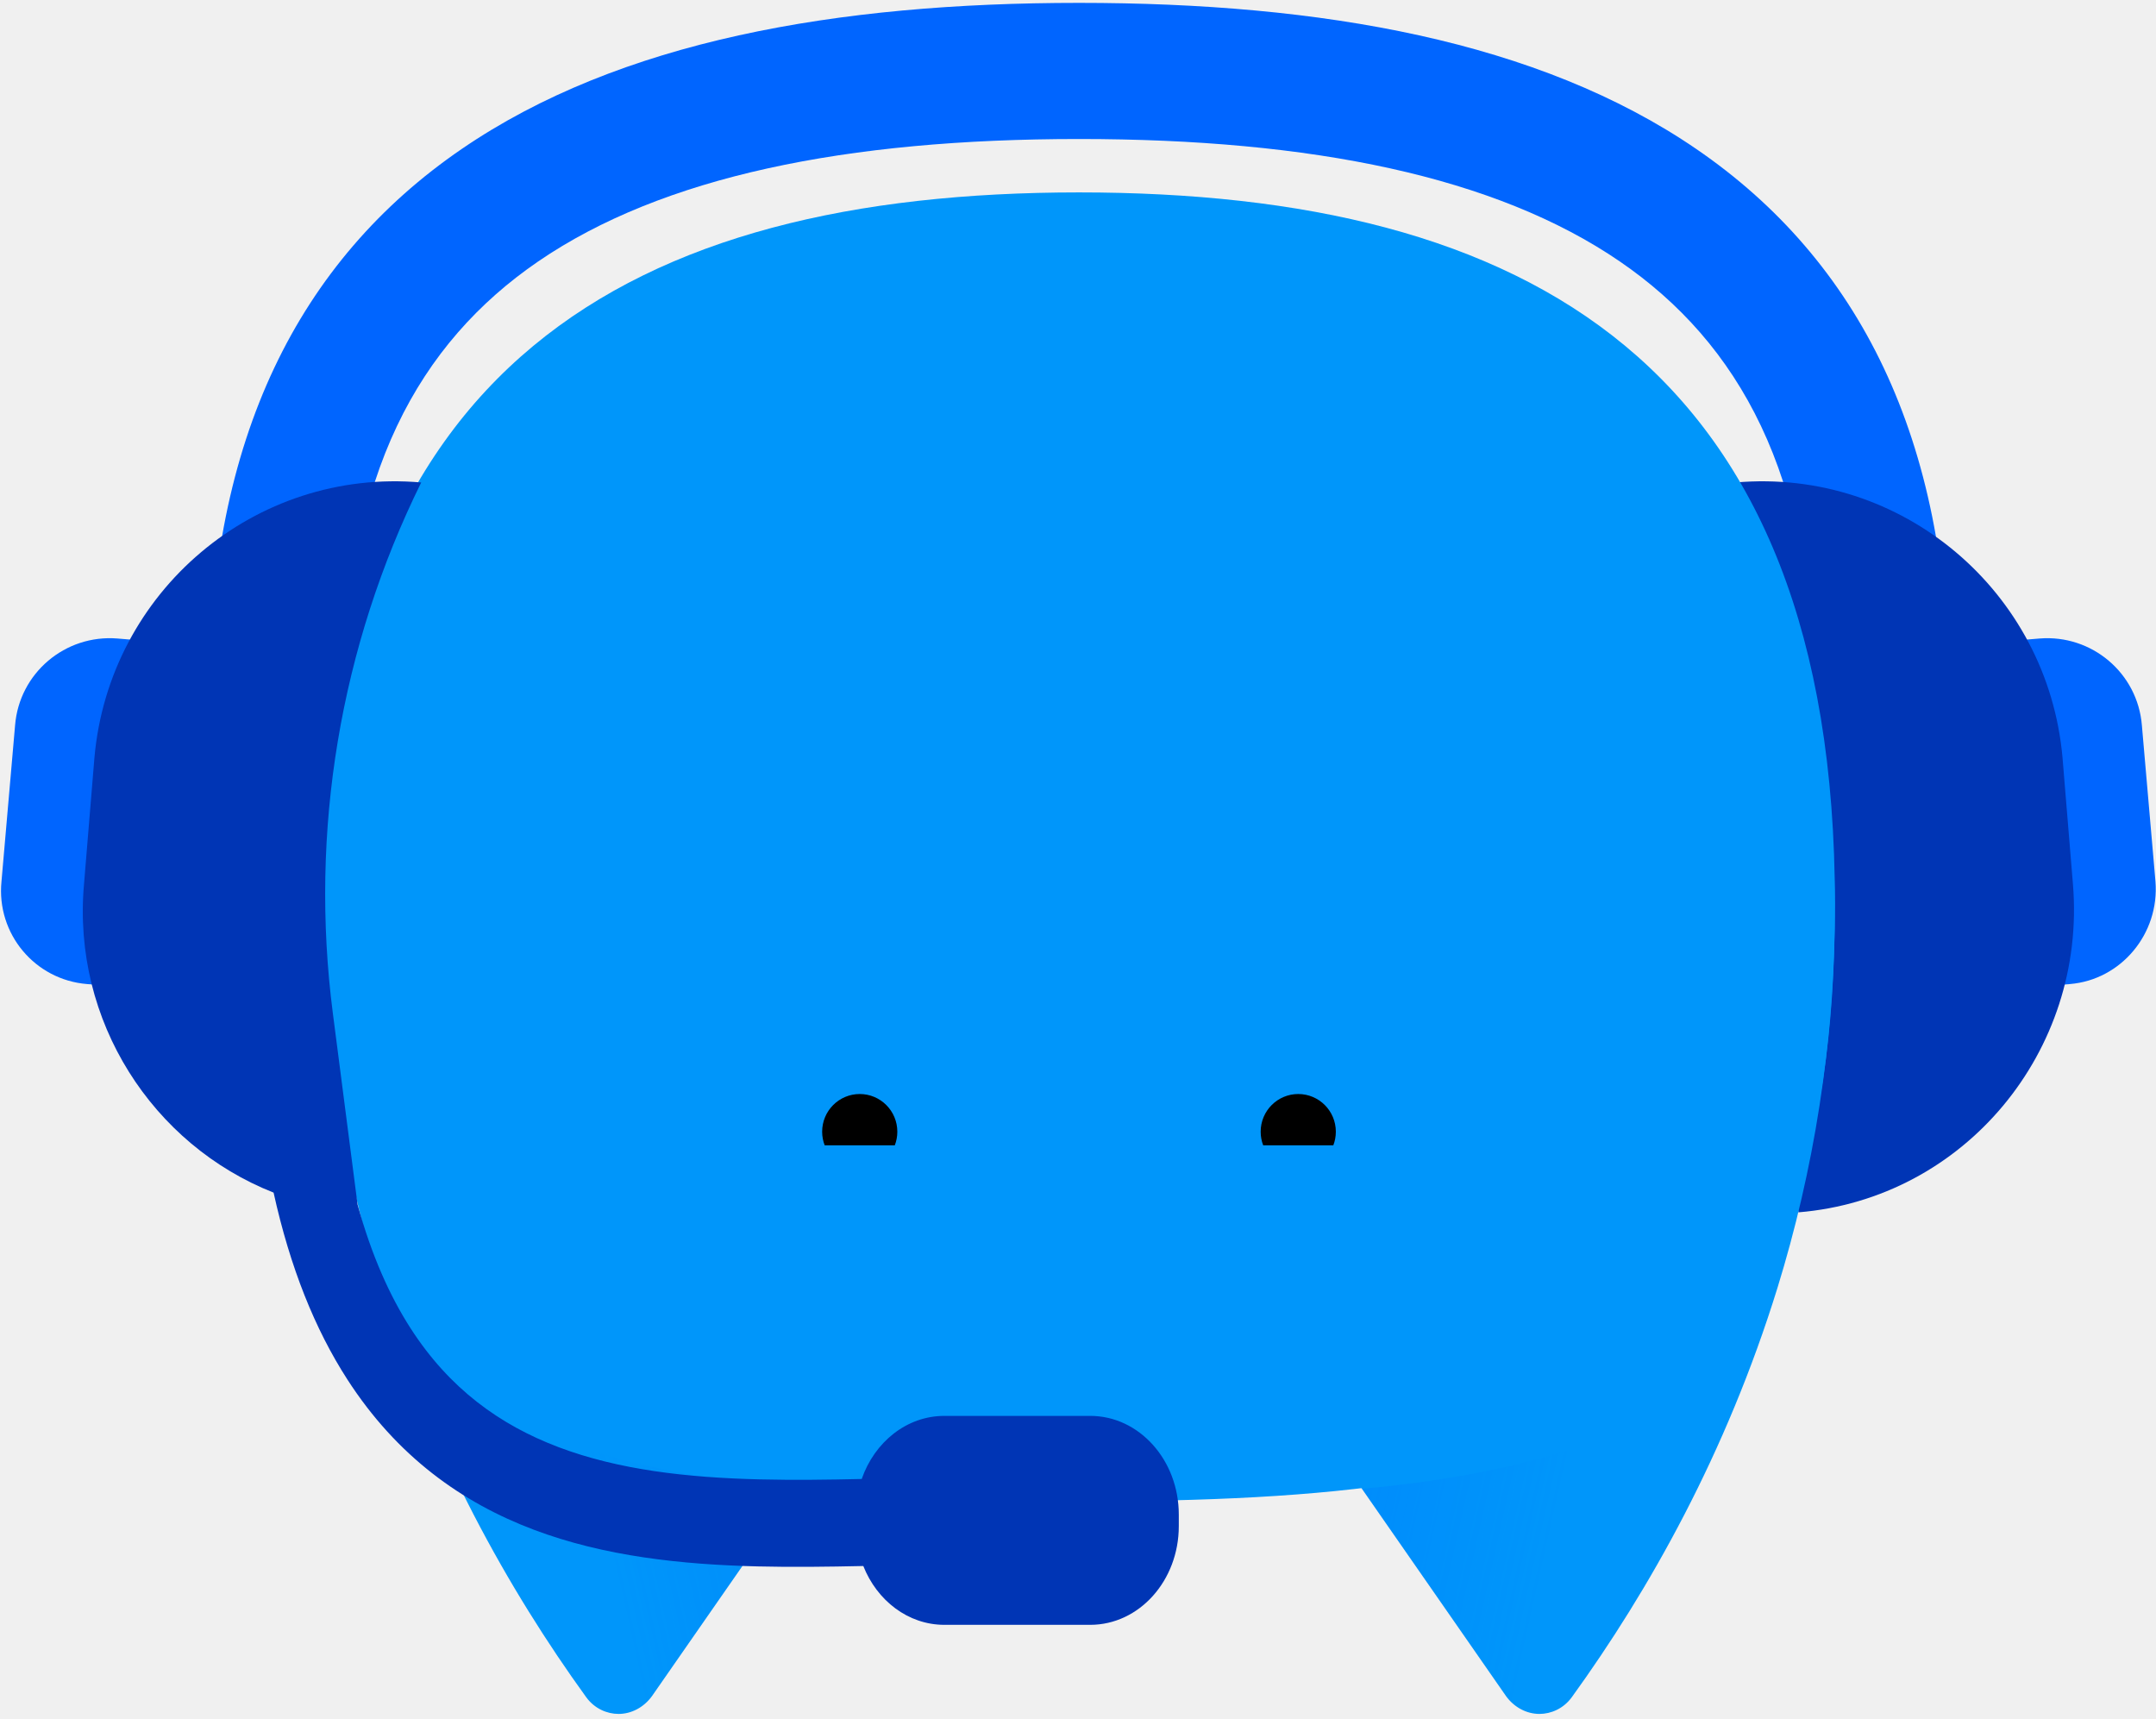
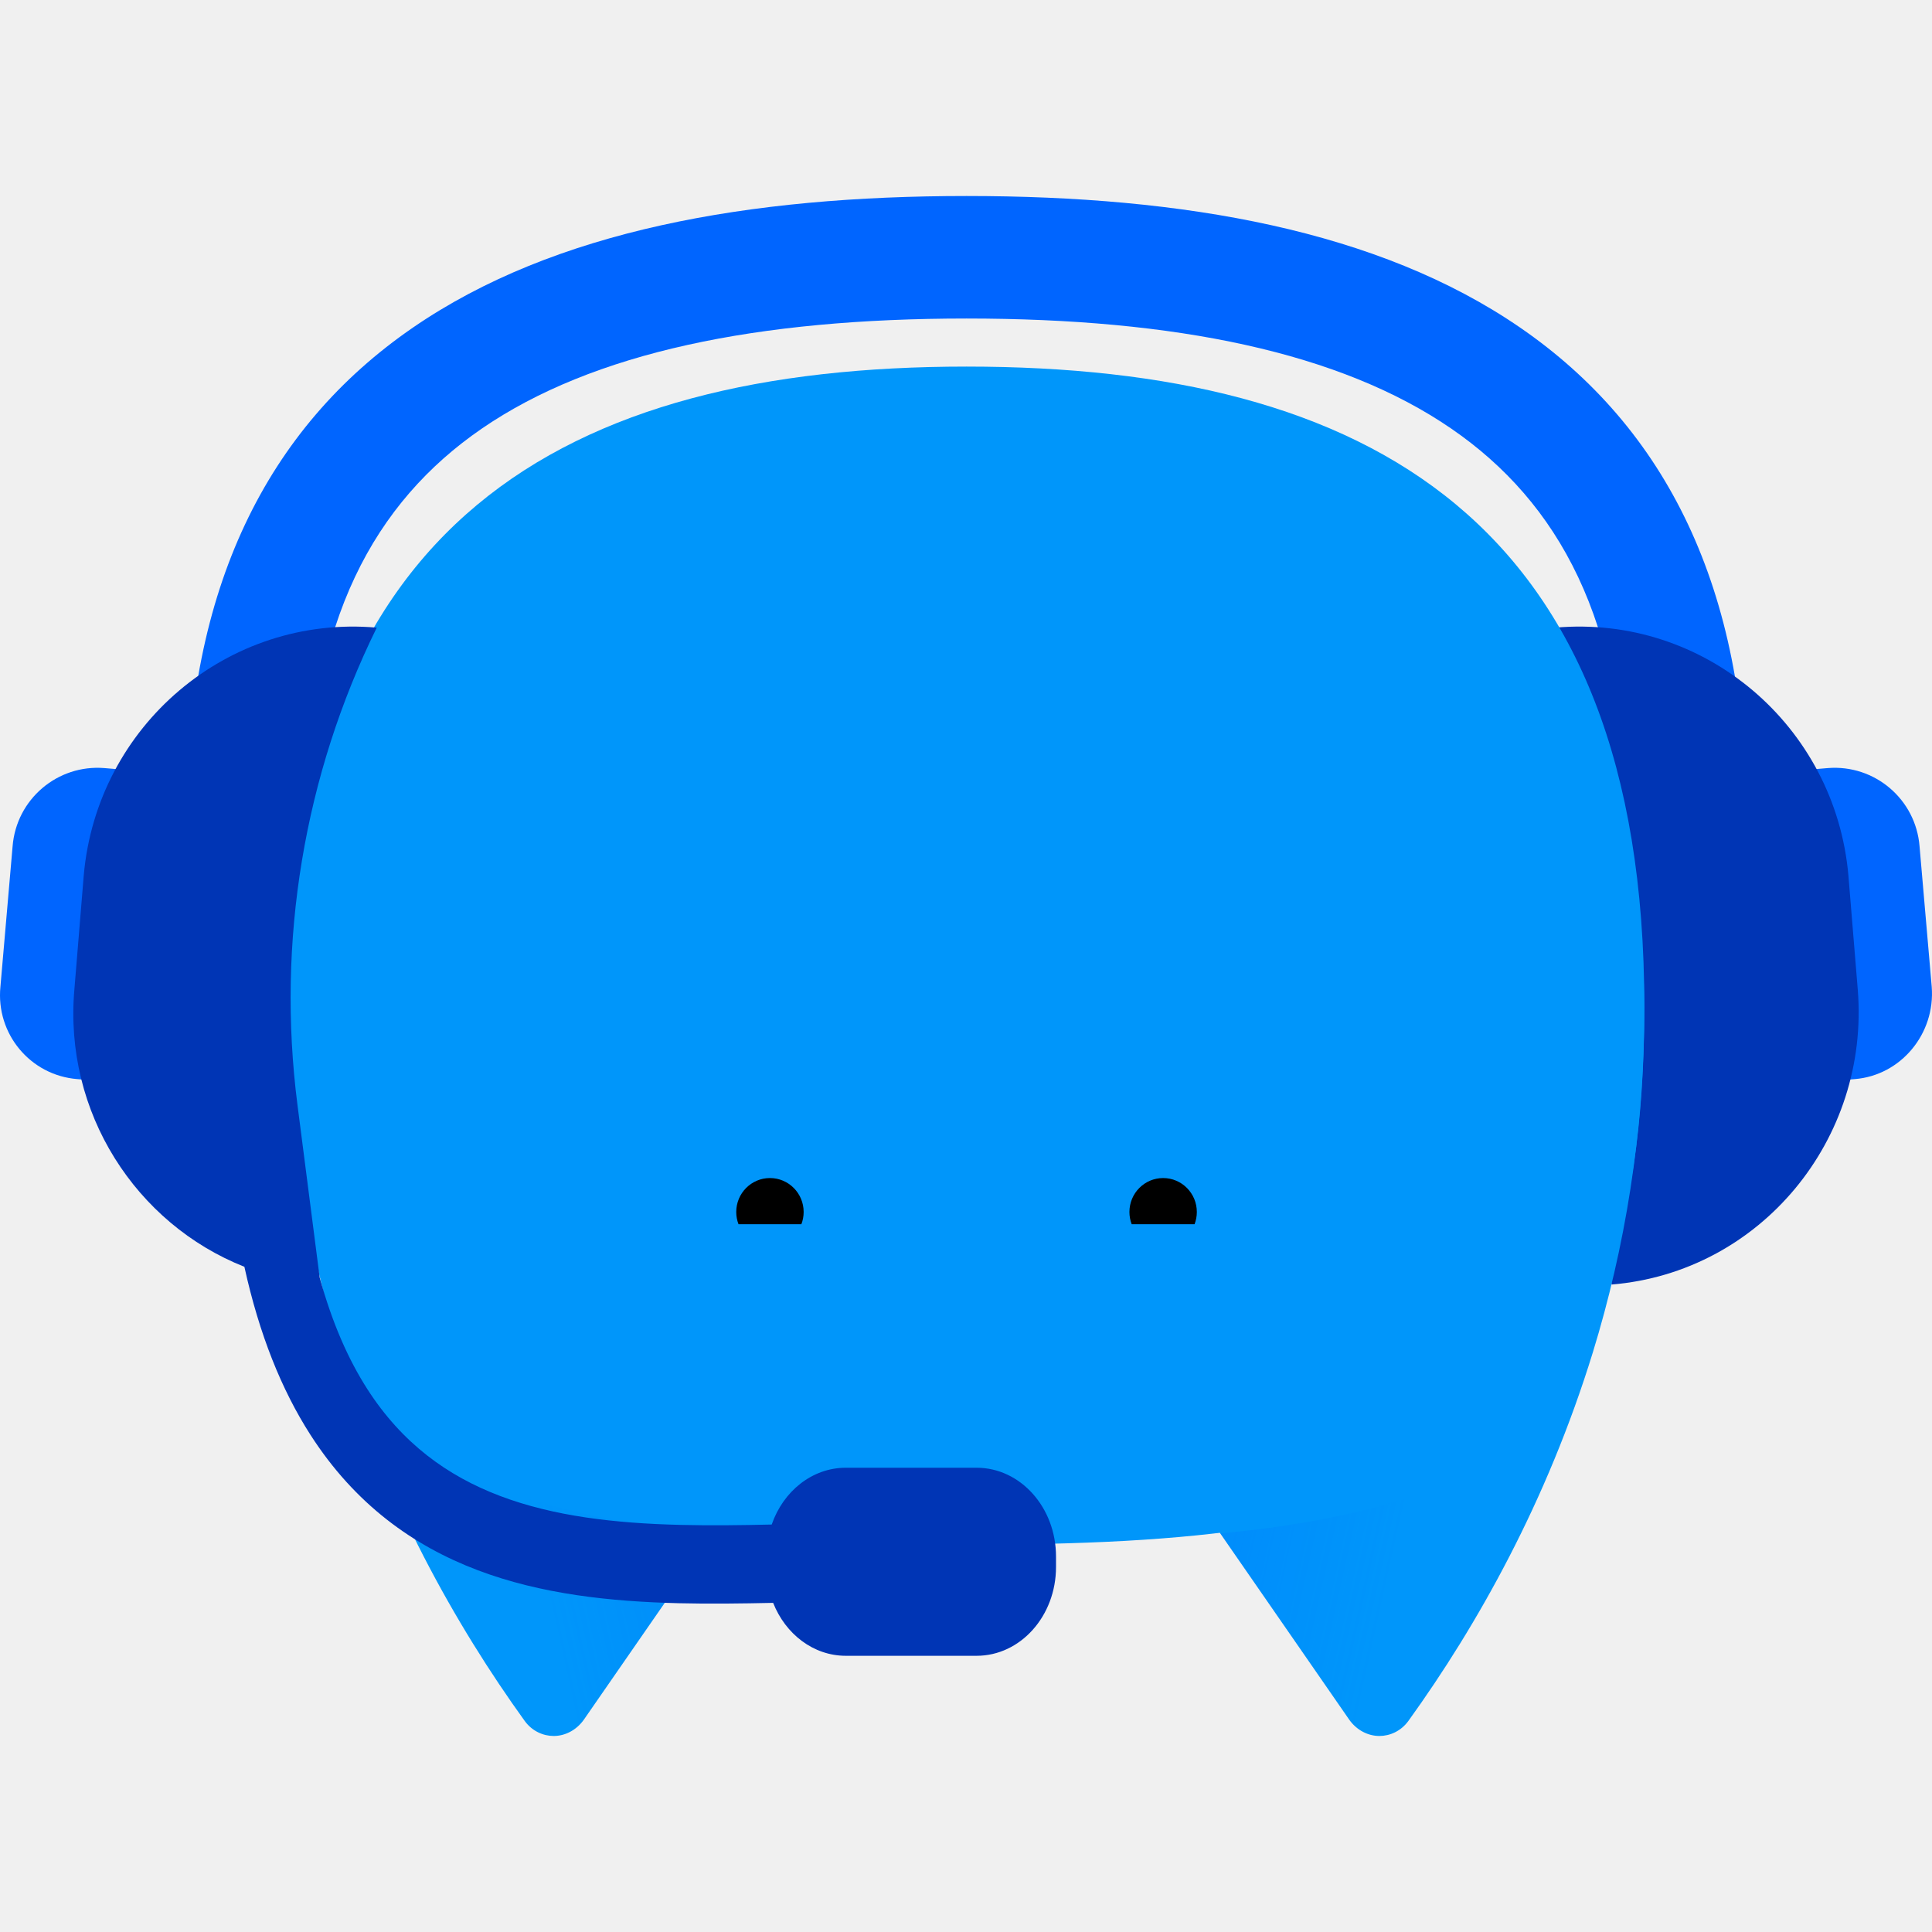
- <svg xmlns="http://www.w3.org/2000/svg" width="345" height="275" viewBox="0 0 345 275" fill="none">
+ <svg xmlns="http://www.w3.org/2000/svg" width="275" height="275" viewBox="0 0 275 275" fill="none">
  <g clip-path="url(#clip0_10339_5282)">
-     <path fill-rule="evenodd" clip-rule="evenodd" d="M73.873 23.843C99.151 6.538 133.89 0.46 172.659 0.46C211.429 0.46 246.168 6.538 271.446 23.843C297.539 41.707 311.832 70.302 311.832 110.87H290.112C290.112 76.043 278.259 54.879 259.2 41.831C239.326 28.226 209.909 22.241 172.659 22.241C135.41 22.241 105.993 28.226 86.119 41.831C67.06 54.879 55.206 76.043 55.206 110.87H33.487C33.487 70.302 47.78 41.707 73.873 23.843Z" fill="#0065FF" />
-     <path d="M331.214 157.446L321.189 158.284L316.344 102.995L326.369 102.158C334.722 101.487 342.074 107.687 342.742 116.064L344.914 141.027C345.582 149.404 339.4 156.776 331.214 157.446Z" fill="#0065FF" />
-     <path d="M331.714 141.53L330.044 121.257C327.705 94.618 304.314 74.848 277.75 77.194L287.774 193.97C314.339 191.792 333.886 168.169 331.714 141.53Z" fill="#0035B5" />
-     <path d="M13.939 157.446L23.964 158.284L28.809 102.995L18.784 102.158C10.431 101.487 3.08 107.687 2.411 116.064L0.239 141.027C-0.596 149.404 5.586 156.776 13.939 157.446Z" fill="#0065FF" />
-     <path d="M172.66 240.212C253.023 240.212 293.622 228.317 293.622 144.546C293.622 58.262 244.335 30.785 172.66 30.785C100.986 30.785 51.699 58.43 51.699 144.546C51.699 228.485 92.298 240.212 172.66 240.212Z" fill="#0096FA" />
-     <path d="M51.699 144.713C51.699 167.163 55.207 187.604 60.888 206.033C69.074 232.505 81.438 254.452 93.801 271.542C95.138 273.385 97.143 274.222 98.981 274.222C100.985 274.222 102.99 273.217 104.327 271.374L127.383 238.201C141.25 215.248 130.892 180.734 114.017 154.263C89.624 116.063 51.699 94.115 51.699 144.713Z" fill="#0096FA" />
-     <path d="M293.622 144.713C293.622 167.163 290.114 187.604 284.433 206.033C276.246 232.505 263.883 254.452 251.52 271.542C250.183 273.385 248.178 274.222 246.34 274.222C244.335 274.222 242.33 273.217 240.994 271.374L217.938 238.201C204.071 215.248 214.429 180.734 231.304 154.263C255.696 116.063 293.622 94.115 293.622 144.713Z" fill="#0096FA" />
-     <path d="M282.595 211.563C274.074 237.197 261.376 257.804 251.519 271.543C248.846 275.229 243.499 275.061 240.993 271.375L217.937 238.202C249.514 235.354 273.071 226.307 282.595 211.563Z" fill="url(#paint0_linear_10339_5282)" />
-     <path d="M62.725 211.563C71.246 237.197 83.943 257.804 93.801 271.543C96.474 275.229 101.82 275.061 104.327 271.375L127.383 238.202C95.806 235.354 72.248 226.307 62.725 211.563Z" fill="url(#paint1_linear_10339_5282)" />
-     <path fill-rule="evenodd" clip-rule="evenodd" d="M143.184 183.248C143.445 182.572 143.589 181.838 143.589 181.07C143.589 177.739 140.896 175.039 137.574 175.039C134.252 175.039 131.559 177.739 131.559 181.07C131.559 181.838 131.702 182.572 131.963 183.248H143.184ZM213.355 183.248H202.134C201.873 182.572 201.73 181.838 201.73 181.07C201.73 177.739 204.423 175.039 207.745 175.039C211.067 175.039 213.759 177.739 213.759 181.07C213.759 181.838 213.616 182.572 213.355 183.248Z" fill="black" />
-     <path fill-rule="evenodd" clip-rule="evenodd" d="M15.108 121.257L13.437 141.53C11.519 163.371 24.427 183.185 43.779 190.814C46.435 202.844 50.413 212.685 55.56 220.674C63.514 233.018 73.92 240.41 85.387 244.74C96.728 249.024 109.134 250.325 121.29 250.621C126.772 250.755 132.497 250.678 138.145 250.557C140.344 256.099 145.323 259.967 151.113 259.967H174.456C182.284 259.967 188.629 252.899 188.629 244.181V242.323C188.629 233.605 182.284 226.537 174.456 226.537H151.113C145.087 226.537 139.94 230.726 137.89 236.632C132.494 236.754 127.095 236.83 121.564 236.696C109.882 236.411 98.961 235.159 89.403 231.549C79.97 227.987 71.902 222.146 65.72 212.552C62.351 207.324 59.445 200.829 57.217 192.727L53.258 162.082C49.503 133.01 54.424 103.477 67.402 77.194C40.837 74.848 17.447 94.618 15.108 121.257Z" fill="#0035B5" />
+     <path fill-rule="evenodd" clip-rule="evenodd" d="M58.788 46.621C78.949 32.765 106.656 27.899 137.577 27.899C168.498 27.899 196.204 32.765 216.365 46.621C237.176 60.925 248.576 83.821 248.576 116.303H231.253C231.253 88.418 221.799 71.472 206.598 61.025C190.748 50.13 167.285 45.338 137.577 45.338C107.868 45.338 84.406 50.13 68.555 61.025C53.355 71.472 43.9 88.418 43.9 116.303H26.578C26.578 83.821 37.977 60.925 58.788 46.621Z" fill="#0065FF" />
+     <path d="M264.034 153.597L256.038 154.268L252.174 109.998L260.169 109.328C266.832 108.791 272.695 113.755 273.228 120.462L274.96 140.45C275.493 147.158 270.563 153.06 264.034 153.597Z" fill="#0065FF" />
+     <path d="M264.433 140.853L263.101 124.62C261.235 103.291 242.58 87.461 221.393 89.339L229.388 182.842C250.575 181.098 266.165 162.183 264.433 140.853Z" fill="#0035B5" />
+     <path d="M10.987 153.597L18.982 154.268L22.846 109.998L14.851 109.328C8.189 108.791 2.326 113.755 1.793 120.462L0.06 140.45C-0.606 147.158 4.324 153.06 10.987 153.597Z" fill="#0065FF" />
+     <path d="M137.577 219.868C201.671 219.868 234.052 210.343 234.052 143.268C234.052 74.181 194.742 52.18 137.577 52.18C80.412 52.18 41.102 74.315 41.102 143.268C41.102 210.477 73.483 219.868 137.577 219.868Z" fill="#0096FA" />
+     <path d="M41.102 143.401C41.102 161.378 43.901 177.744 48.431 192.5C54.961 213.696 64.821 231.27 74.682 244.953C75.748 246.429 77.347 247.099 78.813 247.099C80.412 247.099 82.011 246.295 83.077 244.819L101.466 218.257C112.526 199.879 104.264 172.244 90.805 151.048C71.351 120.462 41.102 102.888 41.102 143.401Z" fill="#0096FA" />
+     <path d="M234.052 143.401C234.052 161.378 231.254 177.744 226.723 192.5C220.194 213.696 210.333 231.27 200.472 244.953C199.406 246.429 197.807 247.099 196.342 247.099C194.743 247.099 193.143 246.295 192.077 244.819L173.689 218.257C162.629 199.879 170.89 172.244 184.349 151.048C203.804 120.462 234.052 102.888 234.052 143.401Z" fill="#0096FA" />
+     <path d="M225.257 196.928C218.461 217.453 208.334 233.954 200.472 244.954C198.34 247.905 194.076 247.771 192.077 244.82L173.688 218.258C198.873 215.978 217.662 208.734 225.257 196.928Z" fill="url(#paint0_linear_10339_5282)" />
+     <path d="M49.897 196.928C56.693 217.453 66.82 233.954 74.682 244.954C76.814 247.905 81.078 247.771 83.077 244.82L101.465 218.258C76.281 215.978 57.492 208.734 49.897 196.928Z" fill="url(#paint1_linear_10339_5282)" />
+     <path fill-rule="evenodd" clip-rule="evenodd" d="M114.068 174.256C114.276 173.715 114.391 173.127 114.391 172.512C114.391 169.845 112.243 167.683 109.594 167.683C106.944 167.683 104.796 169.845 104.796 172.512C104.796 173.127 104.911 173.715 105.119 174.256H114.068ZM170.034 174.256H161.085C160.876 173.715 160.762 173.127 160.762 172.512C160.762 169.845 162.91 167.683 165.559 167.683C168.209 167.683 170.356 169.845 170.356 172.512C170.356 173.127 170.242 173.715 170.034 174.256Z" fill="black" />
+     <path fill-rule="evenodd" clip-rule="evenodd" d="M11.919 124.621L10.586 140.853C9.057 158.341 19.351 174.206 34.786 180.315C36.905 189.947 40.077 197.827 44.182 204.223C50.526 214.107 58.825 220.026 67.971 223.493C77.017 226.923 86.911 227.965 96.606 228.202C100.978 228.309 105.545 228.247 110.049 228.151C111.803 232.588 115.774 235.685 120.392 235.685H139.01C145.252 235.685 150.313 230.026 150.313 223.045V221.558C150.313 214.577 145.252 208.918 139.01 208.918H120.392C115.586 208.918 111.481 212.272 109.845 217.001C105.542 217.099 101.236 217.16 96.824 217.052C87.507 216.824 78.797 215.822 71.174 212.931C63.651 210.079 57.216 205.402 52.285 197.721C49.599 193.534 47.281 188.333 45.504 181.846L42.343 157.284C39.35 134.019 43.274 110.388 53.627 89.339C32.44 87.461 13.784 103.291 11.919 124.621Z" fill="#0035B5" />
  </g>
  <defs>
-     <linearGradient id="paint0_linear_10339_5282" x1="216.681" y1="232.167" x2="279.746" y2="246.264" gradientUnits="userSpaceOnUse">
+     <linearGradient id="paint0_linear_10339_5282" x1="172.687" y1="213.426" x2="223.004" y2="224.63" gradientUnits="userSpaceOnUse">
      <stop offset="0.011" stop-color="#0065FF" stop-opacity="0.2" />
      <stop offset="0.52" stop-color="#0065FF" stop-opacity="0" />
    </linearGradient>
-     <linearGradient id="paint1_linear_10339_5282" x1="128.624" y1="232.167" x2="65.559" y2="246.264" gradientUnits="userSpaceOnUse">
+     <linearGradient id="paint1_linear_10339_5282" x1="102.456" y1="213.426" x2="52.138" y2="224.63" gradientUnits="userSpaceOnUse">
      <stop offset="0.011" stop-color="#0065FF" stop-opacity="0.2" />
      <stop offset="0.52" stop-color="#0065FF" stop-opacity="0" />
    </linearGradient>
    <clipPath id="clip0_10339_5282">
-       <rect width="344.8" height="273.765" fill="white" transform="translate(0.163574 0.460083)" />
+       <rect width="275" height="219.203" fill="white" transform="translate(0 27.8986)" />
    </clipPath>
  </defs>
</svg>
